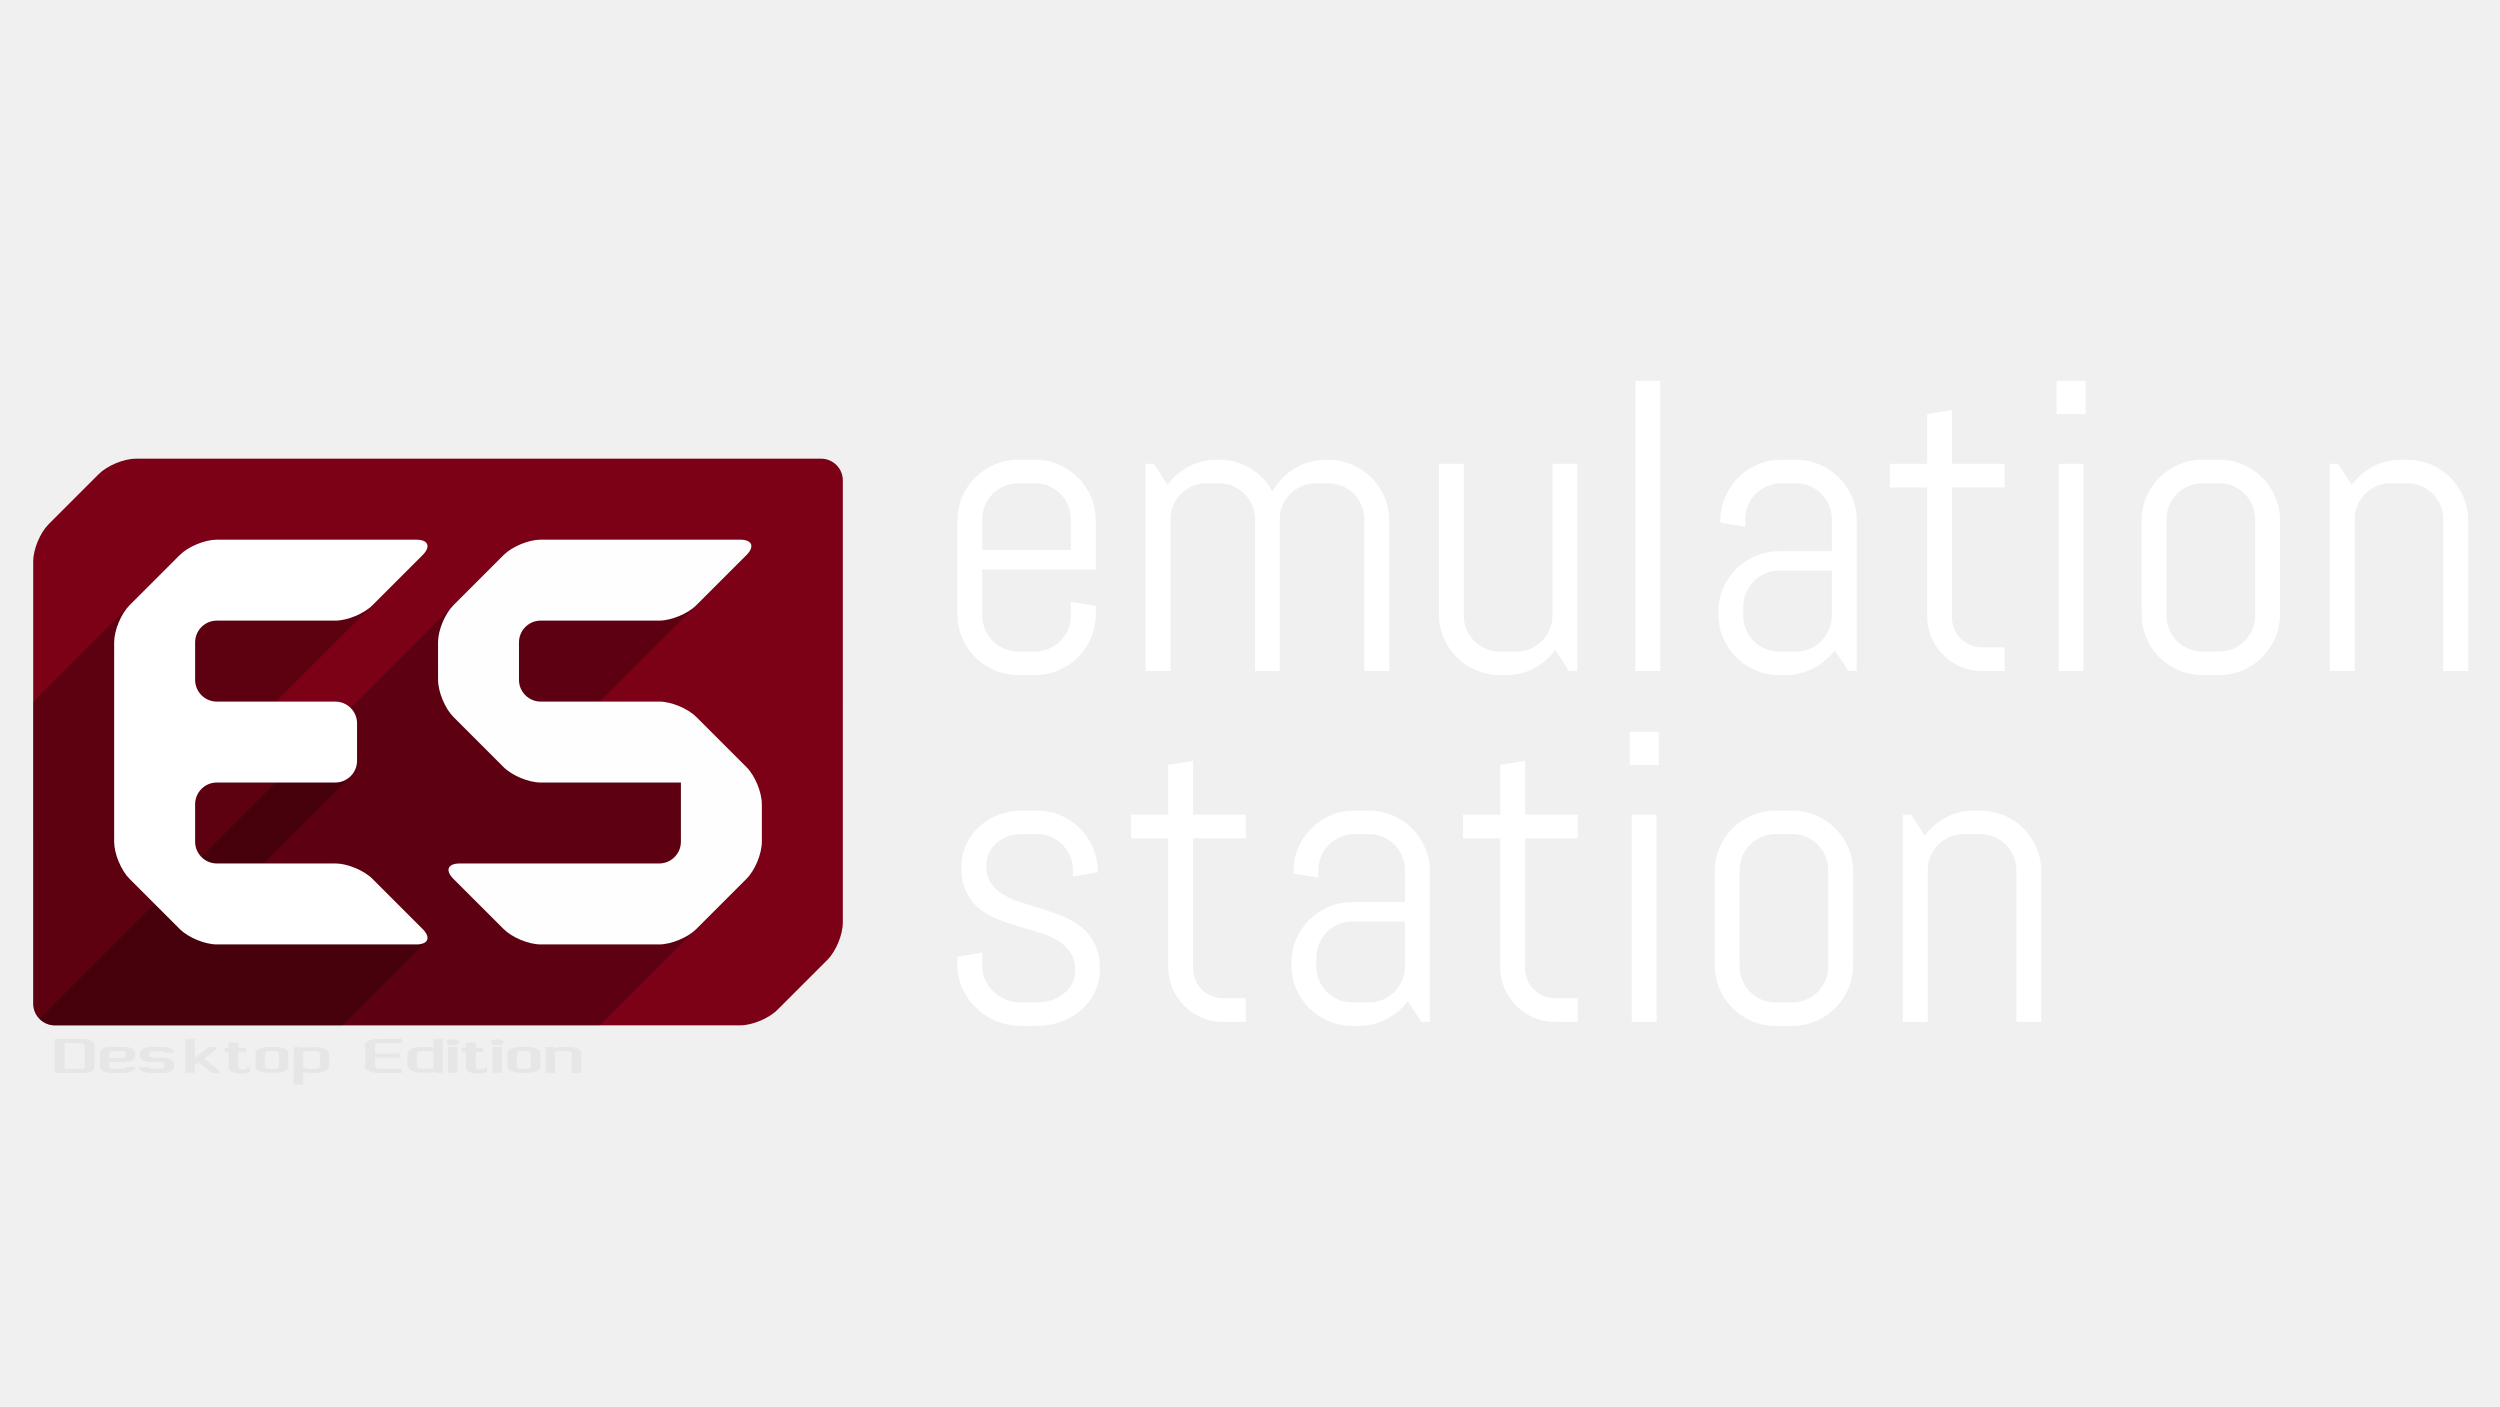
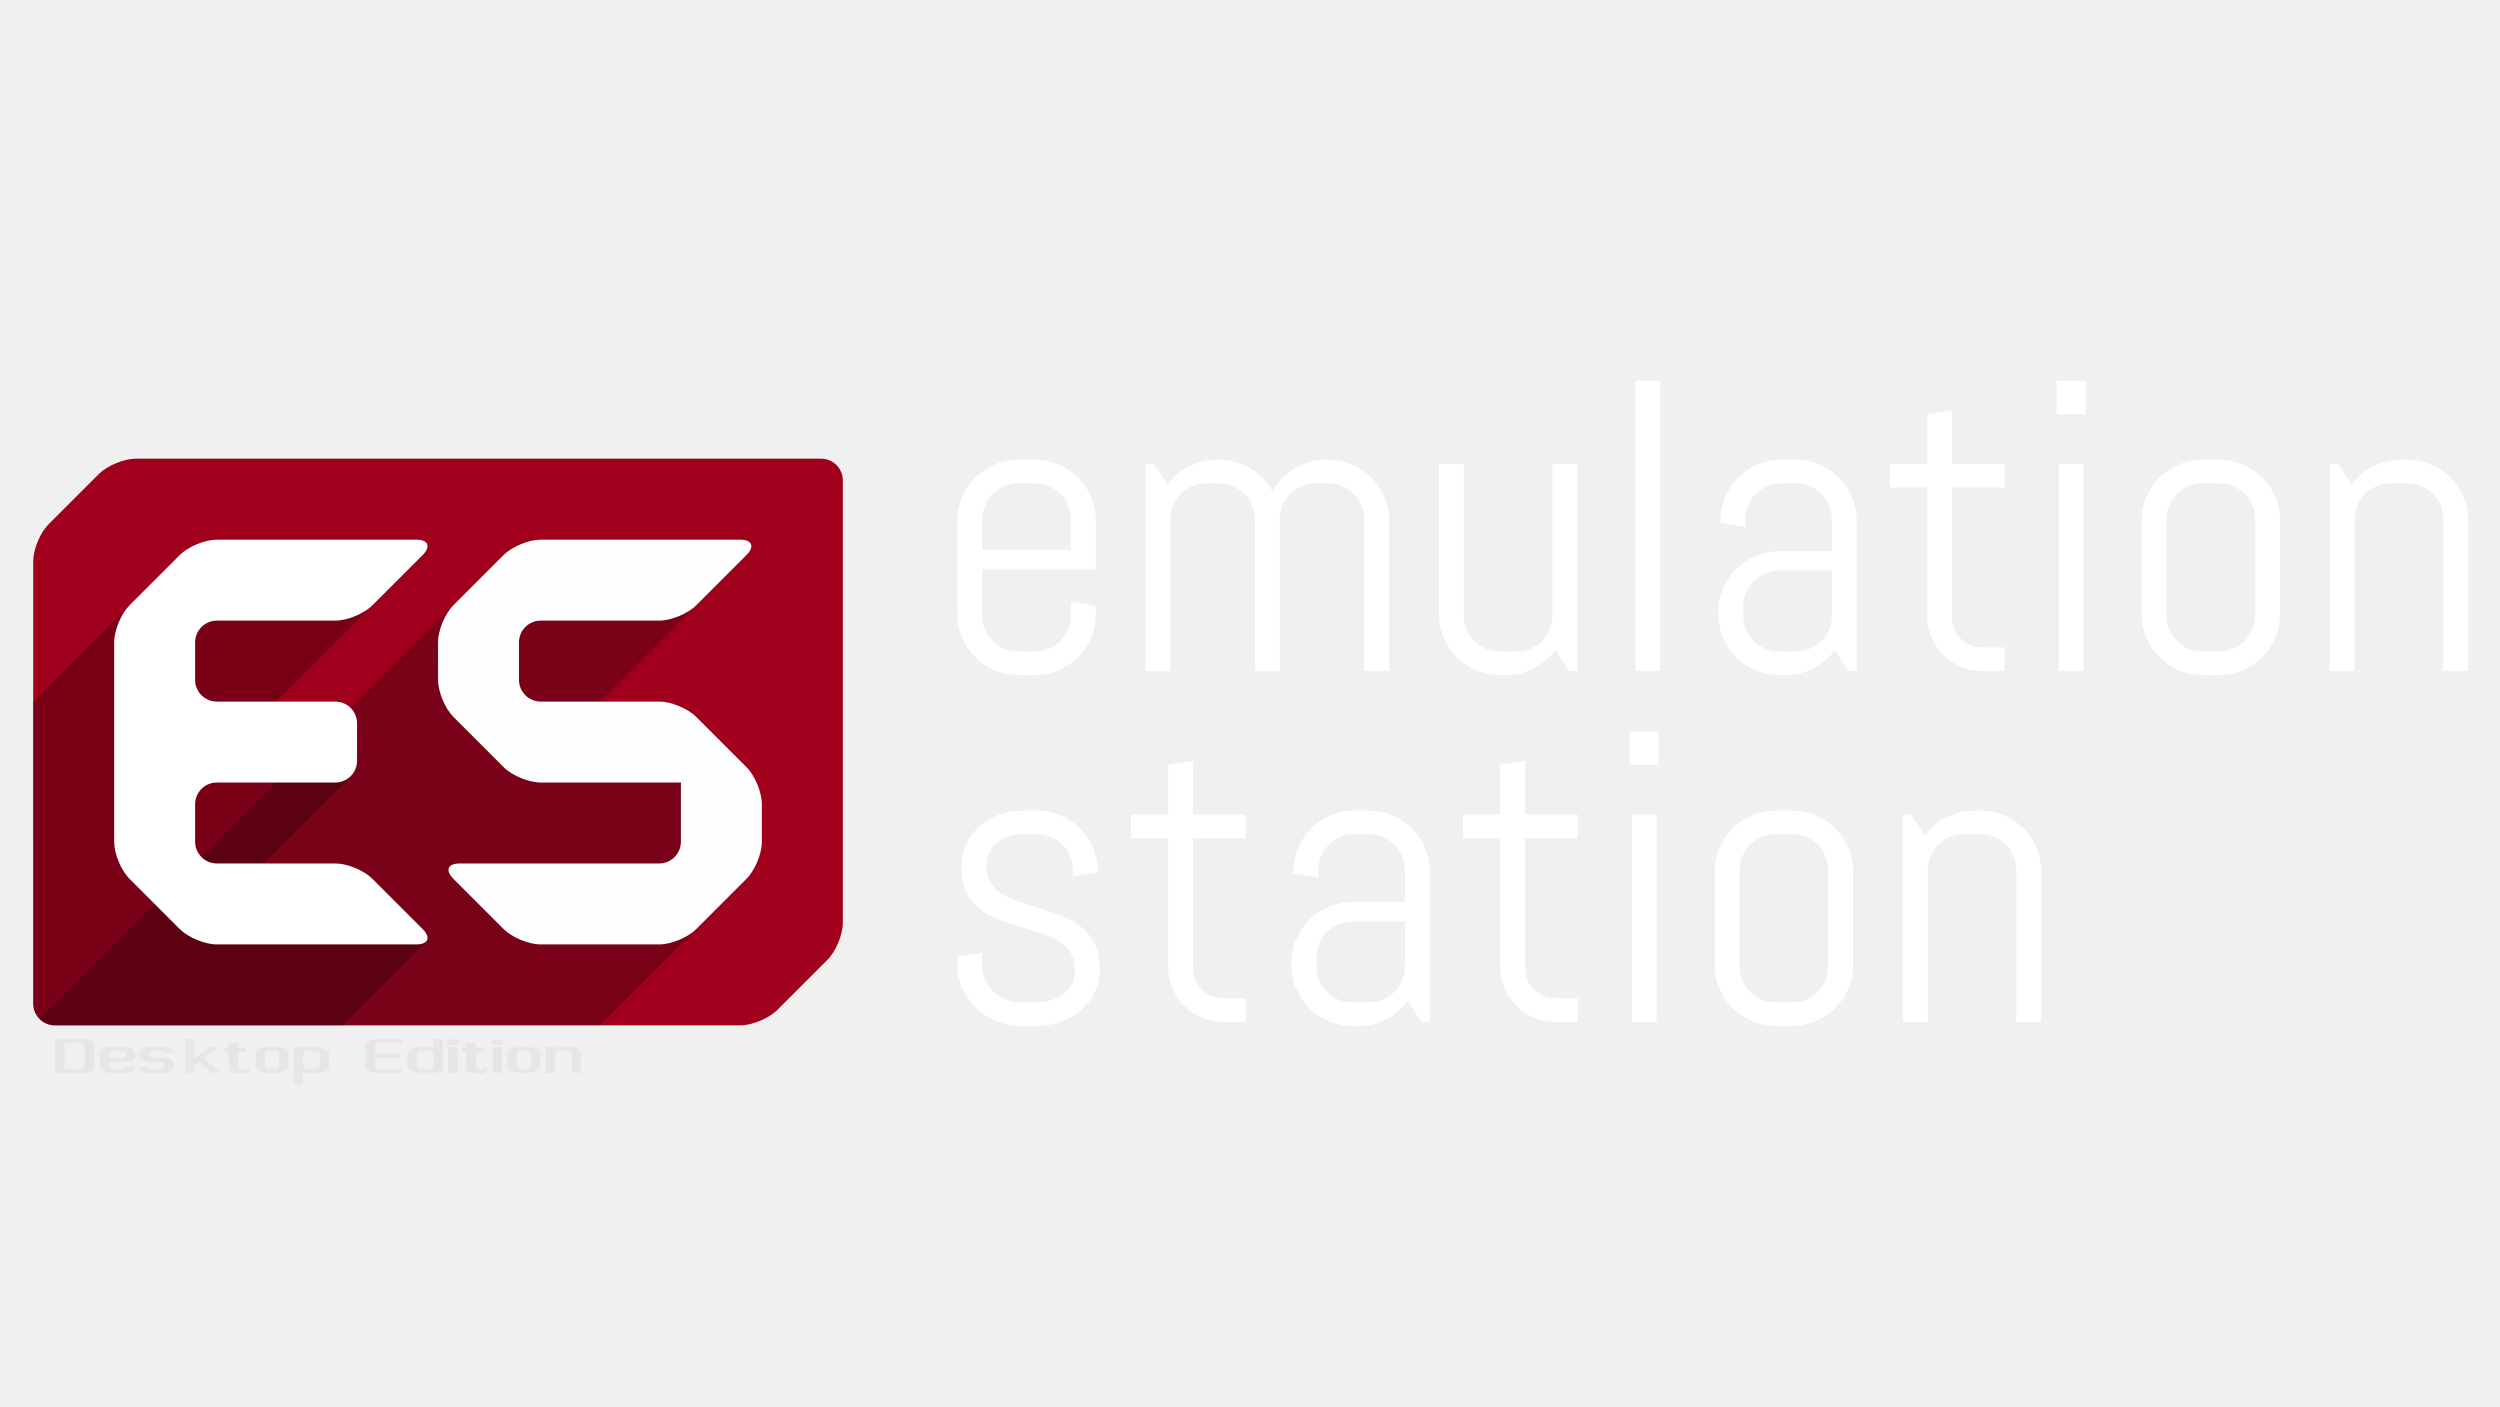
<svg xmlns="http://www.w3.org/2000/svg" xmlns:xlink="http://www.w3.org/1999/xlink" version="1.1" x="0px" y="0px" width="1280px" height="720px" viewBox="0 0 1280 720" enable-background="new 0 0 1280 720" xml:space="preserve" id="svg80">
  <defs id="defs84">
    <linearGradient y2="227.338" x2="323.802" y1="542.322" x1="118.312" gradientUnits="userSpaceOnUse" id="SVGID_1_">
      <stop id="stop17" style="stop-color:#004E73" offset="0" />
      <stop id="stop19" style="stop-color:#00A1B0" offset="1" />
    </linearGradient>
    <linearGradient y2="288.386" x2="399.8" y1="540.373" x1="144.813" gradientUnits="userSpaceOnUse" id="SVGID_2_">
      <stop id="stop26" style="stop-color:#D3D3D3" offset="0.308" />
      <stop id="stop28" style="stop-color:#FFFFFF" offset="0.675" />
    </linearGradient>
    <linearGradient y2="213.967" x2="326.257" y1="465.954" x1="71.27" gradientUnits="userSpaceOnUse" id="SVGID_3_" xlink:href="#SVGID_2_">
      <stop id="stop37" style="stop-color:#D3D3D3" offset="0.308" />
      <stop id="stop39" style="stop-color:#FFFFFF" offset="0.675" />
    </linearGradient>
  </defs>
  <g id="Layer_2">
</g>
  <g id="g76">
    <path style="fill:#ffffff" id="path44" d="m 558.605,326.562 c -1.623,3.8 -3.851,7.115 -6.683,9.943 -2.832,2.836 -6.146,5.06 -9.947,6.682 -3.796,1.623 -7.838,2.434 -12.116,2.434 h -8.496 c -4.283,0 -8.324,-0.812 -12.121,-2.434 -3.8,-1.623 -7.115,-3.846 -9.942,-6.682 -2.836,-2.828 -5.063,-6.143 -6.683,-9.943 -1.626,-3.796 -2.435,-7.838 -2.435,-12.121 v -47.858 c 0,-4.282 0.809,-8.324 2.435,-12.12 1.619,-3.801 3.847,-7.115 6.683,-9.947 2.827,-2.833 6.144,-5.056 9.942,-6.682 3.796,-1.619 7.838,-2.434 12.121,-2.434 h 8.496 c 4.278,0 8.319,0.815 12.116,2.434 3.8,1.626 7.115,3.85 9.947,6.682 2.832,2.832 5.06,6.146 6.683,9.947 1.623,3.796 2.434,7.838 2.434,12.12 v 24.964 h -58.114 v 23.618 c 0,2.556 0.481,4.956 1.45,7.202 0.965,2.243 2.277,4.195 3.936,5.852 1.66,1.657 3.608,2.97 5.854,3.938 2.243,0.964 4.643,1.447 7.199,1.447 h 8.495 c 2.554,0 4.953,-0.482 7.199,-1.447 2.243,-0.968 4.195,-2.281 5.853,-3.938 1.657,-1.657 2.971,-3.609 3.938,-5.852 0.964,-2.246 1.451,-4.646 1.451,-7.202 v -7.042 l 12.739,2.07 v 4.248 c -10e-4,4.283 -0.81,8.324 -2.434,12.121 z m -10.306,-60.707 c 0,-2.553 -0.486,-4.952 -1.451,-7.199 -0.968,-2.243 -2.28,-4.194 -3.938,-5.852 -1.656,-1.658 -3.608,-2.97 -5.852,-3.938 -2.248,-0.964 -4.646,-1.45 -7.199,-1.45 h -8.496 c -2.557,0 -4.956,0.486 -7.199,1.45 -2.246,0.969 -4.194,2.281 -5.855,3.938 -1.656,1.657 -2.97,3.609 -3.934,5.852 -0.969,2.247 -1.451,4.646 -1.451,7.199 V 281.6 h 45.375 z" />
    <path style="fill:#ffffff" id="path46" d="m 698.506,343.55 v -77.695 c 0,-2.553 -0.482,-4.952 -1.45,-7.199 -0.969,-2.243 -2.276,-4.194 -3.938,-5.853 -1.652,-1.657 -3.608,-2.97 -5.853,-3.938 -2.246,-0.964 -4.646,-1.45 -7.198,-1.45 h -6.317 c -2.558,0 -4.956,0.486 -7.202,1.45 -2.243,0.969 -4.21,2.281 -5.901,3.938 -1.695,1.657 -3.023,3.609 -3.991,5.853 -0.966,2.247 -1.445,4.646 -1.445,7.199 v 77.695 h -12.644 v -77.695 c 0,-2.553 -0.481,-4.952 -1.449,-7.199 -0.969,-2.243 -2.296,-4.194 -3.987,-5.853 -1.69,-1.657 -3.658,-2.97 -5.905,-3.938 -2.242,-0.964 -4.643,-1.45 -7.199,-1.45 h -6.317 c -2.558,0 -4.956,0.486 -7.198,1.45 -2.247,0.969 -4.195,2.281 -5.854,3.938 -1.657,1.657 -2.97,3.609 -3.936,5.853 -0.968,2.247 -1.45,4.646 -1.45,7.199 v 77.695 h -12.74 V 237.474 h 4.244 l 6.942,10.773 c 2.899,-3.938 6.54,-7.061 10.931,-9.376 4.382,-2.312 9.166,-3.471 14.344,-3.471 h 1.037 c 6.009,0 11.428,1.485 16.266,4.455 4.833,2.97 8.563,6.908 11.188,11.811 1.312,-2.419 2.936,-4.627 4.868,-6.629 1.934,-2.005 4.075,-3.712 6.423,-5.128 2.35,-1.416 4.905,-2.522 7.668,-3.318 2.761,-0.792 5.627,-1.19 8.597,-1.19 h 1.037 c 4.278,0 8.319,0.815 12.12,2.434 3.797,1.626 7.114,3.85 9.946,6.682 2.828,2.832 5.057,6.146 6.684,9.947 1.618,3.796 2.435,7.838 2.435,12.12 v 76.968 h -12.747 v -0.002 z" />
    <path style="fill:#ffffff" id="path48" d="m 803.343,343.55 -7.046,-10.773 c -2.9,3.938 -6.525,7.061 -10.878,9.376 -4.348,2.312 -9.115,3.467 -14.294,3.467 h -3.211 c -4.286,0 -8.323,-0.812 -12.12,-2.434 -3.801,-1.623 -7.114,-3.846 -9.946,-6.682 -2.832,-2.828 -5.061,-6.143 -6.684,-9.943 -1.622,-3.796 -2.434,-7.838 -2.434,-12.121 v -76.966 h 12.743 v 77.691 c 0,2.556 0.481,4.956 1.446,7.202 0.969,2.243 2.28,4.195 3.938,5.852 1.657,1.657 3.609,2.97 5.853,3.938 2.242,0.964 4.646,1.447 7.203,1.447 h 8.496 c 2.549,0 4.952,-0.482 7.193,-1.447 2.243,-0.968 4.198,-2.281 5.854,-3.938 1.657,-1.657 2.971,-3.609 3.936,-5.852 0.969,-2.246 1.454,-4.646 1.454,-7.202 v -77.691 h 12.736 V 343.55 Z" />
    <path style="fill:#ffffff" id="path50" d="M 837.319,343.55 V 195 h 12.739 v 148.55 z" />
    <path style="fill:#ffffff" id="path52" d="m 946.404,343.55 -7.047,-10.567 c -2.899,3.8 -6.524,6.854 -10.881,9.17 -4.348,2.312 -9.115,3.467 -14.289,3.467 h -3.216 c -4.282,0 -8.319,-0.812 -12.116,-2.434 -3.805,-1.623 -7.118,-3.846 -9.946,-6.682 -2.836,-2.828 -5.063,-6.143 -6.683,-9.943 -1.627,-3.796 -2.436,-7.838 -2.436,-12.121 v -1.037 c 0,-4.279 0.809,-8.32 2.436,-12.121 1.618,-3.796 3.847,-7.111 6.683,-9.943 2.828,-2.832 6.144,-5.06 9.946,-6.682 3.797,-1.623 7.834,-2.434 12.116,-2.434 h 26.937 v -16.368 c 0,-2.553 -0.481,-4.952 -1.45,-7.199 -0.969,-2.243 -2.276,-4.194 -3.938,-5.852 -1.652,-1.657 -3.608,-2.97 -5.853,-3.938 -2.246,-0.964 -4.646,-1.45 -7.198,-1.45 h -7.459 c -2.558,0 -4.956,0.486 -7.197,1.45 -2.248,0.969 -4.195,2.281 -5.856,3.938 -1.652,1.657 -2.97,3.609 -3.935,5.852 -0.969,2.247 -1.45,4.646 -1.45,7.199 v 3.835 l -12.74,-2.075 v -1.033 c 0,-4.282 0.812,-8.324 2.436,-12.12 1.622,-3.801 3.851,-7.115 6.683,-9.947 2.828,-2.833 6.146,-5.056 9.942,-6.682 3.796,-1.619 7.839,-2.434 12.12,-2.434 h 7.459 c 4.278,0 8.319,0.815 12.117,2.434 3.8,1.626 7.113,3.85 9.949,6.682 2.828,2.832 5.057,6.146 6.68,9.947 1.622,3.796 2.434,7.838 2.434,12.12 v 76.968 z m -8.497,-51.383 H 910.97 c -2.558,0 -4.956,0.486 -7.199,1.451 -2.245,0.968 -4.193,2.296 -5.852,3.988 -1.661,1.695 -2.971,3.663 -3.938,5.905 -0.97,2.247 -1.451,4.646 -1.451,7.203 v 4.451 c 0,2.556 0.481,4.956 1.451,7.202 0.968,2.243 2.275,4.195 3.938,5.852 1.656,1.657 3.604,2.97 5.852,3.938 2.243,0.964 4.644,1.447 7.199,1.447 h 8.496 c 2.553,0 4.952,-0.482 7.198,-1.447 2.242,-0.968 4.198,-2.281 5.853,-3.938 1.661,-1.657 2.971,-3.609 3.938,-5.852 0.969,-2.246 1.45,-4.646 1.45,-7.202 z" />
    <path style="fill:#ffffff" id="path54" d="m 1014.771,343.55 c -3.864,0 -7.509,-0.724 -10.931,-2.174 -3.418,-1.451 -6.389,-3.456 -8.909,-6.009 -2.52,-2.557 -4.523,-5.526 -6.009,-8.91 -1.485,-3.383 -2.225,-7.007 -2.225,-10.876 V 249.59 h -19.063 v -12.116 h 19.063 v -25.485 l 12.739,-2.07 v 27.555 h 26.937 v 12.116 h -26.937 v 66.611 c 0,2.143 0.398,4.129 1.194,5.955 0.788,1.833 1.879,3.437 3.261,4.818 1.383,1.381 3.004,2.472 4.868,3.264 1.866,0.792 3.864,1.189 6.009,1.189 h 11.604 v 12.121 z" />
    <path style="fill:#ffffff" id="path56" d="M 1052.996,211.989 V 195 h 14.814 v 16.989 z m 1.037,131.561 V 237.474 h 12.74 V 343.55 Z" />
    <path style="fill:#ffffff" id="path58" d="m 1164.93,326.562 c -1.623,3.8 -3.852,7.115 -6.679,9.943 -2.837,2.836 -6.149,5.06 -9.95,6.682 -3.797,1.623 -7.838,2.434 -12.116,2.434 h -8.496 c -4.282,0 -8.319,-0.812 -12.116,-2.434 -3.805,-1.623 -7.119,-3.846 -9.946,-6.682 -2.837,-2.828 -5.062,-6.143 -6.683,-9.943 -1.627,-3.796 -2.436,-7.838 -2.436,-12.121 v -47.858 c 0,-4.282 0.809,-8.324 2.436,-12.12 1.619,-3.801 3.846,-7.115 6.683,-9.947 2.827,-2.833 6.144,-5.056 9.946,-6.682 3.797,-1.619 7.834,-2.434 12.116,-2.434 h 8.496 c 4.278,0 8.319,0.815 12.116,2.434 3.801,1.626 7.114,3.85 9.95,6.682 2.827,2.832 5.056,6.146 6.679,9.947 1.622,3.796 2.435,7.838 2.435,12.12 v 47.858 c 0,4.283 -0.813,8.324 -2.435,12.121 z m -10.308,-60.707 c 0,-2.553 -0.481,-4.952 -1.449,-7.199 -0.97,-2.243 -2.276,-4.194 -3.938,-5.852 -1.653,-1.657 -3.608,-2.97 -5.853,-3.938 -2.246,-0.964 -4.646,-1.45 -7.199,-1.45 h -8.496 c -2.557,0 -4.955,0.486 -7.197,1.45 -2.247,0.969 -4.194,2.281 -5.853,3.938 -1.661,1.657 -2.971,3.609 -3.938,5.852 -0.97,2.247 -1.45,4.646 -1.45,7.199 v 49.309 c 0,2.556 0.48,4.956 1.45,7.202 0.968,2.243 2.276,4.195 3.938,5.852 1.656,1.657 3.604,2.97 5.853,3.938 2.242,0.964 4.643,1.447 7.197,1.447 h 8.496 c 2.554,0 4.953,-0.482 7.199,-1.447 2.243,-0.968 4.197,-2.281 5.853,-3.938 1.661,-1.657 2.97,-3.609 3.938,-5.852 0.968,-2.246 1.449,-4.646 1.449,-7.202 z" />
    <path style="fill:#ffffff" id="path60" d="m 1250.964,343.55 v -77.695 c 0,-2.553 -0.485,-4.952 -1.451,-7.199 -0.969,-2.243 -2.28,-4.194 -3.935,-5.853 -1.661,-1.657 -3.612,-2.97 -5.855,-3.938 -2.242,-0.964 -4.646,-1.45 -7.197,-1.45 h -8.492 c -2.558,0 -4.96,0.486 -7.203,1.45 -2.241,0.969 -4.193,2.281 -5.854,3.938 -1.652,1.657 -2.97,3.609 -3.935,5.853 -0.969,2.247 -1.45,4.646 -1.45,7.199 v 77.695 h -12.74 V 237.474 h 4.248 l 6.938,10.773 c 2.9,-3.938 6.541,-7.061 10.931,-9.376 4.382,-2.312 9.166,-3.471 14.349,-3.471 h 3.211 c 4.281,0 8.319,0.815 12.12,2.434 3.797,1.626 7.11,3.85 9.942,6.682 2.832,2.832 5.061,6.146 6.683,9.947 1.623,3.796 2.436,7.838 2.436,12.12 v 76.968 z" />
    <path style="fill:#ffffff" id="path62" d="m 563.109,496.258 c 0,4.278 -0.865,8.198 -2.588,11.757 -1.729,3.562 -4.075,6.613 -7.045,9.17 -2.971,2.559 -6.406,4.539 -10.308,5.955 -3.903,1.416 -7.995,2.12 -12.276,2.12 H 522.4 c -4.283,0 -8.377,-0.812 -12.277,-2.434 -3.903,-1.623 -7.32,-3.843 -10.257,-6.684 -2.937,-2.823 -5.28,-6.14 -7.042,-9.942 -1.76,-3.797 -2.641,-7.838 -2.641,-12.116 v -4.248 l 12.739,-2.074 v 7.042 c 0,2.558 0.531,4.961 1.604,7.202 1.07,2.243 2.503,4.194 4.301,5.854 1.795,1.653 3.866,2.971 6.217,3.936 2.346,0.965 4.799,1.447 7.354,1.447 h 8.491 c 2.558,0 5.006,-0.376 7.355,-1.135 2.347,-0.766 4.438,-1.853 6.27,-3.269 1.829,-1.416 3.28,-3.123 4.352,-5.129 1.068,-1.997 1.604,-4.277 1.604,-6.835 0,-3.797 -0.826,-6.903 -2.487,-9.323 -1.657,-2.419 -3.851,-4.438 -6.575,-6.062 -2.729,-1.623 -5.836,-2.964 -9.322,-4.034 -3.49,-1.071 -7.064,-2.145 -10.725,-3.215 -3.663,-1.071 -7.236,-2.296 -10.725,-3.674 -3.485,-1.388 -6.594,-3.2 -9.322,-5.442 -2.729,-2.242 -4.918,-5.06 -6.575,-8.442 -1.661,-3.384 -2.487,-7.593 -2.487,-12.638 0,-4.278 0.826,-8.196 2.487,-11.757 1.657,-3.561 3.899,-6.613 6.731,-9.17 2.832,-2.557 6.127,-4.539 9.894,-5.955 3.763,-1.416 7.785,-2.128 12.067,-2.128 h 7.459 c 4.282,0 8.323,0.819 12.12,2.435 3.796,1.631 7.115,3.852 9.947,6.683 2.827,2.834 5.056,6.146 6.683,9.951 1.618,3.797 2.434,7.838 2.434,12.116 v 0.413 l -12.744,2.074 v -3.215 c 0,-2.55 -0.48,-4.953 -1.45,-7.195 -0.97,-2.241 -2.276,-4.193 -3.935,-5.854 -1.657,-1.653 -3.608,-2.972 -5.854,-3.937 -2.243,-0.964 -4.644,-1.453 -7.198,-1.453 h -7.459 c -2.554,0 -4.957,0.384 -7.199,1.142 -2.243,0.766 -4.195,1.853 -5.853,3.261 -1.657,1.424 -2.971,3.13 -3.938,5.128 -0.97,2.006 -1.451,4.287 -1.451,6.844 0,3.658 0.831,6.646 2.488,8.955 1.657,2.319 3.85,4.271 6.579,5.855 2.725,1.592 5.833,2.916 9.322,3.985 3.486,1.072 7.042,2.175 10.67,3.314 3.625,1.141 7.181,2.436 10.67,3.889 3.486,1.446 6.595,3.314 9.323,5.588 2.729,2.28 4.922,5.129 6.579,8.552 1.658,3.423 2.485,7.648 2.485,12.692 z" />
    <path style="fill:#ffffff" id="path64" d="m 626.196,523.194 c -3.865,0 -7.509,-0.729 -10.927,-2.175 -3.421,-1.455 -6.392,-3.461 -8.909,-6.01 -2.521,-2.557 -4.522,-5.524 -6.009,-8.908 -1.484,-3.385 -2.229,-7.013 -2.229,-10.877 v -65.996 h -19.059 v -12.116 h 19.059 v -25.479 l 12.74,-2.072 v 27.555 H 637.8 v 12.117 h -26.937 v 66.613 c 0,2.145 0.397,4.126 1.193,5.955 0.792,1.829 1.879,3.438 3.262,4.813 1.381,1.386 3.004,2.473 4.867,3.27 1.868,0.788 3.869,1.188 6.008,1.188 h 11.604 v 12.123 z" />
    <path style="fill:#ffffff" id="path66" d="m 727.821,523.194 -7.042,-10.57 c -2.899,3.804 -6.527,6.856 -10.876,9.169 -4.353,2.313 -9.116,3.468 -14.3,3.468 h -3.207 c -4.285,0 -8.327,-0.812 -12.123,-2.434 -3.802,-1.623 -7.114,-3.844 -9.943,-6.685 -2.836,-2.823 -5.063,-6.139 -6.682,-9.941 -1.627,-3.796 -2.436,-7.839 -2.436,-12.116 v -1.041 c 0,-4.277 0.809,-8.32 2.436,-12.116 1.617,-3.797 3.846,-7.109 6.682,-9.941 2.829,-2.832 6.144,-5.062 9.943,-6.684 3.796,-1.622 7.838,-2.435 12.123,-2.435 h 26.933 v -16.372 c 0,-2.549 -0.485,-4.953 -1.449,-7.195 -0.97,-2.241 -2.28,-4.193 -3.936,-5.854 -1.661,-1.653 -3.612,-2.972 -5.854,-3.937 -2.242,-0.964 -4.646,-1.453 -7.199,-1.453 h -7.459 c -2.557,0 -4.955,0.489 -7.201,1.453 -2.243,0.965 -4.194,2.281 -5.853,3.937 -1.657,1.66 -2.971,3.612 -3.936,5.854 -0.97,2.242 -1.45,4.646 -1.45,7.195 v 3.834 l -12.744,-2.074 v -1.032 c 0,-4.278 0.813,-8.319 2.436,-12.116 1.623,-3.806 3.85,-7.117 6.683,-9.95 2.832,-2.832 6.146,-5.052 9.946,-6.684 3.796,-1.614 7.838,-2.435 12.119,-2.435 h 7.459 c 4.283,0 8.32,0.818 12.121,2.435 3.797,1.632 7.109,3.852 9.941,6.684 2.832,2.833 5.061,6.146 6.684,9.95 1.623,3.797 2.435,7.838 2.435,12.116 v 76.972 z m -8.493,-51.384 h -26.932 c -2.562,0 -4.961,0.482 -7.202,1.447 -2.247,0.974 -4.193,2.296 -5.854,3.988 -1.657,1.699 -2.971,3.666 -3.936,5.908 -0.969,2.241 -1.45,4.646 -1.45,7.202 v 4.446 c 0,2.559 0.481,4.96 1.45,7.202 0.965,2.243 2.276,4.194 3.936,5.855 1.661,1.651 3.607,2.97 5.854,3.935 2.241,0.965 4.643,1.447 7.202,1.447 h 8.491 c 2.554,0 4.957,-0.482 7.199,-1.447 2.241,-0.965 4.193,-2.28 5.854,-3.935 1.652,-1.661 2.966,-3.612 3.936,-5.855 0.964,-2.242 1.449,-4.646 1.449,-7.202 z" />
    <path style="fill:#ffffff" id="path68" d="m 796.193,523.194 c -3.869,0 -7.514,-0.729 -10.928,-2.175 -3.421,-1.455 -6.392,-3.461 -8.908,-6.01 -2.526,-2.557 -4.523,-5.524 -6.01,-8.908 -1.484,-3.385 -2.229,-7.013 -2.229,-10.877 v -65.996 h -19.059 v -12.116 h 19.059 v -25.479 l 12.741,-2.072 v 27.555 h 26.932 v 12.117 H 780.86 v 66.613 c 0,2.145 0.395,4.126 1.188,5.955 0.796,1.829 1.883,3.438 3.266,4.813 1.382,1.386 3.005,2.473 4.867,3.27 1.864,0.788 3.869,1.188 6.01,1.188 h 11.6 v 12.123 z" />
    <path style="fill:#ffffff" id="path70" d="m 834.419,391.632 v -16.987 h 14.813 v 16.987 z m 1.036,131.562 V 417.113 h 12.74 v 106.081 z" />
    <path style="fill:#ffffff" id="path72" d="m 946.352,506.201 c -1.623,3.805 -3.851,7.118 -6.683,9.941 -2.832,2.841 -6.146,5.062 -9.942,6.685 -3.802,1.622 -7.839,2.434 -12.121,2.434 h -8.492 c -4.286,0 -8.327,-0.812 -12.124,-2.434 -3.796,-1.623 -7.109,-3.844 -9.941,-6.685 -2.832,-2.823 -5.061,-6.139 -6.684,-9.941 -1.623,-3.796 -2.436,-7.839 -2.436,-12.116 v -47.861 c 0,-4.278 0.813,-8.319 2.436,-12.116 1.623,-3.806 3.852,-7.117 6.684,-9.95 2.831,-2.832 6.146,-5.052 9.941,-6.684 3.797,-1.614 7.838,-2.435 12.124,-2.435 h 8.492 c 4.282,0 8.319,0.819 12.121,2.435 3.797,1.632 7.11,3.852 9.942,6.684 2.831,2.833 5.06,6.146 6.683,9.95 1.622,3.797 2.434,7.838 2.434,12.116 v 47.861 c -0.003,4.278 -0.812,8.32 -2.434,12.116 z m -10.308,-60.705 c 0,-2.549 -0.485,-4.953 -1.45,-7.195 -0.968,-2.241 -2.281,-4.193 -3.936,-5.854 -1.661,-1.653 -3.611,-2.972 -5.854,-3.937 -2.241,-0.964 -4.646,-1.453 -7.198,-1.453 h -8.492 c -2.558,0 -4.96,0.489 -7.202,1.453 -2.242,0.965 -4.193,2.281 -5.854,3.937 -1.652,1.66 -2.97,3.612 -3.936,5.854 -0.968,2.242 -1.449,4.646 -1.449,7.195 v 49.31 c 0,2.558 0.481,4.959 1.449,7.201 0.966,2.243 2.281,4.194 3.936,5.855 1.661,1.651 3.612,2.97 5.854,3.935 2.242,0.966 4.646,1.447 7.202,1.447 h 8.492 c 2.554,0 4.957,-0.481 7.198,-1.447 2.243,-0.965 4.193,-2.28 5.854,-3.935 1.652,-1.661 2.968,-3.612 3.936,-5.855 0.965,-2.242 1.45,-4.646 1.45,-7.201 z" />
    <path style="fill:#ffffff" id="path74" d="m 1032.385,523.194 v -77.698 c 0,-2.549 -0.481,-4.953 -1.449,-7.195 -0.97,-2.241 -2.277,-4.193 -3.938,-5.854 -1.652,-1.653 -3.608,-2.972 -5.853,-3.937 -2.246,-0.964 -4.646,-1.453 -7.198,-1.453 h -8.496 c -2.558,0 -4.956,0.489 -7.198,1.453 -2.246,0.965 -4.193,2.281 -5.853,3.937 -1.661,1.66 -2.97,3.612 -3.938,5.854 -0.97,2.242 -1.451,4.646 -1.451,7.195 v 77.698 H 974.272 V 417.113 h 4.243 l 6.942,10.775 c 2.9,-3.939 6.545,-7.063 10.931,-9.375 4.387,-2.312 9.17,-3.477 14.345,-3.477 h 3.215 c 4.278,0 8.32,0.818 12.117,2.436 3.8,1.629 7.114,3.851 9.95,6.683 2.827,2.833 5.056,6.146 6.679,9.951 1.622,3.795 2.435,7.838 2.435,12.114 v 76.974 z" />
  </g>
  <g id="Layer_3">
</g>
  <g aria-label="Desktop Edition" transform="matrix(1.430692,0,0,0.6989623,5.283855,2.24451)" style="font-style:normal;font-variant:normal;font-weight:normal;font-stretch:normal;font-size:39.89px;line-height:1.25;font-family:Uroob;-inkscape-font-specification:Uroob;letter-spacing:0px;word-spacing:0px;fill:#e6e6e6;fill-opacity:1;stroke:none;stroke-width:0.997" id="text1825-9">
    <path d="m 30.123,778.841 q 0,1.734 -1.052,2.824 -1.052,1.071 -2.805,1.071 h -10.401 v -24.892 h 9.622 q 1.909,0 3.272,1.266 1.363,1.266 1.363,3.175 z m -3.525,-0.838 v -15.076 q 0,-1.305 -1.013,-1.889 -0.312,-0.195 -0.721,-0.175 H 19.41 v 18.815 h 6.038 q 0.993,-0.019 1.11,-1.071 0.039,-0.312 0.039,-0.604 z" style="font-style:normal;font-variant:normal;font-weight:normal;font-stretch:normal;font-family:Uroob;-inkscape-font-specification:Uroob;fill:#e6e6e6;fill-opacity:1;stroke-width:0.997" id="path2063" />
    <path d="m 44.673,778.373 q -0.058,2.941 -2.279,4.012 -0.74,0.351 -1.695,0.351 h -4.616 q -1.734,0 -2.863,-1.247 -1.149,-1.247 -1.149,-3 v -10.635 q 0,-1.734 1.052,-2.98 1.052,-1.247 2.766,-1.247 h 4.947 q 1.734,0 2.766,1.324 1.032,1.324 1.032,3.097 v 2.532 q 0,1.714 -0.954,2.941 -0.954,1.208 -2.649,1.208 h -5.687 v 3.525 q 0,1.558 1.578,1.558 h 2.961 q 0.662,0 1.052,-0.37 0.409,-0.39 0.39,-1.071 z m -7.752,-11.726 q -1.578,0 -1.578,1.636 v 3.564 h 4.266 q 0.74,0 1.247,-0.409 0.526,-0.429 0.526,-1.227 v -2.006 q 0,-0.818 -0.526,-1.188 -0.506,-0.37 -1.247,-0.37 z" style="font-style:normal;font-variant:normal;font-weight:normal;font-stretch:normal;font-family:Uroob;-inkscape-font-specification:Uroob;fill:#e6e6e6;fill-opacity:1;stroke-width:0.997" id="path2065" />
    <path d="m 55.074,767.875 q 0.039,-1.091 -1.344,-1.091 h -2.435 q -1.675,0.019 -1.519,2.279 0.039,0.584 0.039,1.052 0,1.461 1.48,1.461 h 3.409 q 1.753,0 2.824,1.247 1.091,1.247 1.091,2.98 v 2.61 q 0,1.792 -1.169,3.077 -1.169,1.266 -2.941,1.266 h -4.285 q -1.909,0 -2.98,-1.227 -1.091,-1.227 -1.091,-3.136 h 3.35 q -0.039,0.682 0.331,0.974 0.39,0.273 1.013,0.273 h 2.824 q 1.48,0 1.48,-1.461 v -1.948 q 0,-1.519 -1.48,-1.519 h -3.214 q -1.772,0 -2.941,-1.11 -1.169,-1.11 -1.169,-2.863 v -2.844 q 0,-1.753 1.091,-3 1.091,-1.247 2.824,-1.247 h 4.188 q 1.792,0 2.883,1.188 1.091,1.188 1.091,3.038 z" style="font-style:normal;font-variant:normal;font-weight:normal;font-stretch:normal;font-family:Uroob;-inkscape-font-specification:Uroob;fill:#e6e6e6;fill-opacity:1;stroke-width:0.997" id="path2067" />
    <path d="m 74.941,781.412 q 0.175,0.312 0.175,0.623 0,0.292 -0.234,0.487 -0.214,0.195 -0.545,0.195 h -2.123 l -0.993,-1.422 -3.857,-6.389 -1.363,2.24 v 5.493 h -3.35 v -24.698 h 3.35 v 14.024 l 3.857,-6.369 1.383,-1.811 h 1.734 q 0.351,0 0.643,0.234 0.292,0.214 0.292,0.506 0,0.273 -0.292,0.838 -0.292,0.565 -0.76,1.344 -0.448,0.779 -0.993,1.675 -0.545,0.876 -1.052,1.695 -0.506,0.799 -0.896,1.422 -0.39,0.623 -0.545,0.857 z" style="font-style:normal;font-variant:normal;font-weight:normal;font-stretch:normal;font-family:Uroob;-inkscape-font-specification:Uroob;fill:#e6e6e6;fill-opacity:1;stroke-width:0.997" id="path2069" />
    <path d="m 81.641,778.704 q 0,1.441 1.558,1.441 1.578,0 1.753,-1.636 h 0.721 v 3.525 q -1.286,1.169 -3,1.169 -3.214,0 -4.227,-2.415 -0.331,-0.779 -0.331,-1.85 v -11.667 h -1.422 v -2.941 h 1.422 v -3.72 h 3.525 v 3.72 h 2.688 v 2.941 h -2.688 z" style="font-style:normal;font-variant:normal;font-weight:normal;font-stretch:normal;font-family:Uroob;-inkscape-font-specification:Uroob;fill:#e6e6e6;fill-opacity:1;stroke-width:0.997" id="path2071" />
    <path d="m 99.463,778.646 q 0.019,1.675 -1.383,2.824 -1.402,1.169 -3.155,1.169 h -2.513 q -1.772,0 -3.214,-1.149 -1.441,-1.149 -1.441,-2.844 v -10.946 q 0,-1.714 1.441,-2.863 1.441,-1.149 3.214,-1.149 h 2.513 q 1.714,0 3.136,1.149 1.402,1.149 1.402,2.863 z m -3.331,-0.643 v -9.661 q 0,-0.74 -0.429,-1.247 -0.409,-0.526 -1.208,-0.526 h -1.85 q -0.818,0 -1.188,0.526 -0.37,0.506 -0.37,1.247 v 9.661 q 0,0.74 0.37,1.266 0.37,0.506 1.188,0.506 h 1.85 q 0.799,0 1.208,-0.506 0.429,-0.526 0.429,-1.266 z" style="font-style:normal;font-variant:normal;font-weight:normal;font-stretch:normal;font-family:Uroob;-inkscape-font-specification:Uroob;fill:#e6e6e6;fill-opacity:1;stroke-width:0.997" id="path2073" />
    <path d="m 104.489,764.7 q 1.266,-0.915 2.824,-0.915 h 1.363 q 2.474,0 3.954,1.422 1.48,1.422 1.48,3.934 v 7.791 q 0,4.09 -2.746,5.337 -0.954,0.429 -2.298,0.429 h -2.143 q -1.266,0 -2.143,-0.954 v 9.525 h -3.37 l 0.019,-27.483 h 3.058 z m 6.291,11.979 v -7.07 q 0,-1.519 -0.331,-2.026 -0.604,-0.935 -2.006,-0.935 h -1.675 q -0.604,0 -1.305,0.428 -0.682,0.429 -0.682,1.013 v 9.797 q 0,0.584 0.721,1.266 0.721,0.662 1.266,0.662 h 1.675 q 1.928,0 2.24,-1.928 0.078,-0.565 0.097,-1.208 z" style="font-style:normal;font-variant:normal;font-weight:normal;font-stretch:normal;font-family:Uroob;-inkscape-font-specification:Uroob;fill:#e6e6e6;fill-opacity:1;stroke-width:0.997" id="path2075" />
    <path d="m 140.172,782.736 h -8.414 q -1.811,0 -3.272,-1.149 -1.48,-1.149 -1.48,-2.922 v -16.77 q 0,-1.772 1.48,-2.941 1.48,-1.169 3.272,-1.169 h 8.414 v 3.077 h -8.181 q -0.76,0 -1.11,0.487 -0.351,0.487 -0.351,1.188 v 6.019 h 8.843 v 3 h -8.843 v 6.467 q 0,0.701 0.351,1.188 0.351,0.487 1.11,0.487 h 8.181 z" style="font-style:normal;font-variant:normal;font-weight:normal;font-stretch:normal;font-family:Uroob;-inkscape-font-specification:Uroob;fill:#e6e6e6;fill-opacity:1;stroke-width:0.997" id="path2077" />
    <path d="m 149.287,763.726 q 1.169,0 2.143,0.584 v -6.369 h 3.35 v 24.698 h -3.058 v -0.915 q -1.266,0.915 -2.824,0.915 h -1.363 q -2.493,0 -3.954,-1.617 -1.48,-1.617 -1.48,-4.129 v -7.401 q 0,-4.09 2.746,-5.337 0.954,-0.428 2.298,-0.428 z m 2.143,14.608 v -10.382 q 0,-0.565 -0.526,-0.954 -0.526,-0.39 -1.071,-0.39 h -2.065 q -2.006,0 -2.259,1.909 -0.078,0.584 -0.078,1.227 v 7.09 q 0.019,1.519 0.331,2.006 0.604,0.935 2.006,0.935 h 1.675 q 1.071,0 1.772,-0.857 0.214,-0.273 0.214,-0.584 z" style="font-style:normal;font-variant:normal;font-weight:normal;font-stretch:normal;font-family:Uroob;-inkscape-font-specification:Uroob;fill:#e6e6e6;fill-opacity:1;stroke-width:0.997" id="path2079" />
    <path d="m 158.383,758.058 q 2.143,0 2.143,2.181 0,2.201 -2.143,2.201 -1.052,0 -1.617,-0.565 -0.565,-0.584 -0.565,-1.636 0,-1.052 0.565,-1.617 0.565,-0.565 1.617,-0.565 z m 1.636,24.581 h -3.35 v -18.932 h 3.35 z" style="font-style:normal;font-variant:normal;font-weight:normal;font-stretch:normal;font-family:Uroob;-inkscape-font-specification:Uroob;fill:#e6e6e6;fill-opacity:1;stroke-width:0.997" id="path2081" />
    <path d="m 166.564,778.704 q 0,1.441 1.558,1.441 1.578,0 1.753,-1.636 h 0.721 v 3.525 q -1.286,1.169 -3,1.169 -3.214,0 -4.227,-2.415 -0.331,-0.779 -0.331,-1.85 v -11.667 h -1.422 v -2.941 h 1.422 v -3.72 h 3.525 v 3.72 h 2.688 v 2.941 h -2.688 z" style="font-style:normal;font-variant:normal;font-weight:normal;font-stretch:normal;font-family:Uroob;-inkscape-font-specification:Uroob;fill:#e6e6e6;fill-opacity:1;stroke-width:0.997" id="path2083" />
    <path d="m 174.296,758.058 q 2.143,0 2.143,2.181 0,2.201 -2.143,2.201 -1.052,0 -1.617,-0.565 -0.565,-0.584 -0.565,-1.636 0,-1.052 0.565,-1.617 0.565,-0.565 1.617,-0.565 z m 1.636,24.581 h -3.35 v -18.932 h 3.35 z" style="font-style:normal;font-variant:normal;font-weight:normal;font-stretch:normal;font-family:Uroob;-inkscape-font-specification:Uroob;fill:#e6e6e6;fill-opacity:1;stroke-width:0.997" id="path2085" />
    <path d="m 189.625,778.646 q 0.019,1.675 -1.383,2.824 -1.402,1.169 -3.155,1.169 h -2.513 q -1.772,0 -3.214,-1.149 -1.441,-1.149 -1.441,-2.844 v -10.946 q 0,-1.714 1.441,-2.863 1.441,-1.149 3.214,-1.149 h 2.513 q 1.714,0 3.136,1.149 1.402,1.149 1.402,2.863 z m -3.331,-0.643 v -9.661 q 0,-0.74 -0.429,-1.247 -0.409,-0.526 -1.208,-0.526 h -1.85 q -0.818,0 -1.188,0.526 -0.37,0.506 -0.37,1.247 v 9.661 q 0,0.74 0.37,1.266 0.37,0.506 1.188,0.506 h 1.85 q 0.799,0 1.208,-0.506 0.429,-0.526 0.429,-1.266 z" style="font-style:normal;font-variant:normal;font-weight:normal;font-stretch:normal;font-family:Uroob;-inkscape-font-specification:Uroob;fill:#e6e6e6;fill-opacity:1;stroke-width:0.997" id="path2087" />
    <path d="m 194.534,764.875 q 1.13,-1.13 2.279,-1.13 h 3.311 q 1.695,0 2.922,1.149 1.227,1.149 1.227,2.863 v 14.959 h -3.331 v -14.316 q 0,-0.74 -0.428,-1.247 -0.409,-0.526 -1.208,-0.526 h -2.844 q -1.149,-0.019 -1.461,1.422 -0.078,0.39 -0.097,0.74 v 13.926 h -3.331 l -0.019,-18.971 h 2.98 z" style="font-style:normal;font-variant:normal;font-weight:normal;font-stretch:normal;font-family:Uroob;-inkscape-font-specification:Uroob;fill:#e6e6e6;fill-opacity:1;stroke-width:0.997" id="path2089" />
  </g>
-   <g id="g1131">
+   <g id="g897">
    <path d="M 431.529,442.097 Z" id="path3" style="fill:#c90012" />
    <path d="M 431.529,359.216 Z" id="path5" style="fill:#c90012" />
    <path d="M 431.529,276.306 Z" id="path7" style="fill:#c90012" />
    <path d="M 431.529,317.753 Z" id="path9" style="fill:#c90012" />
    <path d="M 431.529,483.544 Z" id="path11" style="fill:#c90012" />
    <path d="M 431.529,400.642 Z" id="path13" style="fill:#c90012" />
    <path d="M 431.529,234.842 Z" id="path15" style="fill:#c90012" />
-     <path d="m 431.529,245.951 c 0,-6.11 -4.999,-11.108 -11.105,-11.108 H 69.563 c -6.112,0 -14.644,3.534 -18.963,7.855 L 24.855,268.443 C 20.533,272.764 17,281.296 17,287.406 v 226.468 c 0,6.111 4.999,11.109 11.106,11.109 h 350.86 c 6.107,0 14.644,-3.535 18.963,-7.854 l 25.741,-25.736 c 4.32,-4.316 7.854,-12.853 7.854,-18.965 z" id="path22" style="fill:#7c0016;fill-opacity:1" />
+     <path d="m 431.529,245.951 c 0,-6.11 -4.999,-11.108 -11.105,-11.108 H 69.563 c -6.112,0 -14.644,3.534 -18.963,7.855 L 24.855,268.443 C 20.533,272.764 17,281.296 17,287.406 v 226.468 c 0,6.111 4.999,11.109 11.106,11.109 h 350.86 c 6.107,0 14.644,-3.535 18.963,-7.854 l 25.741,-25.736 c 4.32,-4.316 7.854,-12.853 7.854,-18.965 z" id="path22" style="fill:#a1001d;fill-opacity:1" />
    <path enable-background="new    " d="M 382.22,392.789 356.491,367.06 c -4.319,-4.318 -12.854,-7.854 -18.963,-7.853 H 318.28 c -6.112,0.001 -11.11,0.001 -11.11,0.001 0,0 3.532,-3.534 7.854,-7.855 L 382.22,284.16 c 4.32,-4.321 2.854,-7.855 -3.253,-7.855 H 276.832 c -6.111,0 -14.643,3.534 -18.963,7.855 L 25.142,516.86 c -1.825,1.821 -3.517,3.514 -4.871,4.866 2.012,2.011 4.786,3.259 7.836,3.259 0.005,0 0.01,0 0.016,0 h 99.953 167.988 c 6.111,0 11.122,-0.013 11.133,-0.023 0.015,-0.016 3.559,-3.562 7.88,-7.88 l 67.144,-67.132 c 4.32,-4.316 7.854,-12.853 7.854,-18.963 v -19.235 c -0.002,-6.112 -3.535,-14.648 -7.855,-18.963 z" id="path24" style="opacity:0.25;fill:#000406;fill-opacity:1" />
    <path d="m 276.824,400.649 c -6.108,0 -14.643,-3.536 -18.96,-7.857 l -25.71,-25.718 c -4.321,-4.321 -7.857,-12.855 -7.865,-18.966 l -0.012,-19.246 c -0.008,-6.11 3.525,-14.643 7.846,-18.964 l 25.741,-25.737 c 4.321,-4.321 12.852,-7.855 18.963,-7.855 h 102.14 c 6.107,0 7.573,3.534 3.253,7.855 l -25.741,25.737 c -4.32,4.321 -12.852,7.855 -18.963,7.855 h -60.688 c -6.112,0 -11.11,4.998 -11.11,11.108 v 19.246 c 0,6.11 4.998,11.108 11.106,11.106 l 60.702,-0.007 c 6.107,-0.002 14.644,3.533 18.963,7.853 l 25.729,25.729 c 4.32,4.314 7.854,12.851 7.854,18.963 v 19.235 c 0,6.109 -3.532,14.646 -7.854,18.963 l -25.74,25.74 c -4.321,4.316 -12.853,7.854 -18.964,7.854 h -60.688 c -6.112,0 -14.643,-3.536 -18.963,-7.854 l -25.741,-25.74 c -4.32,-4.316 -2.858,-7.854 3.253,-7.854 h 102.14 c 6.112,0 11.11,-4.998 11.11,-11.108 V 411.75 c 0,-6.112 0,-11.11 0.003,-11.11 0.004,0 -4.994,0 -11.103,0 z" id="path31" style="fill:#fefefe;fill-opacity:1" />
    <g id="g35" style="opacity:0.25;fill:#000000;fill-opacity:1">
      <path style="fill:#000000;fill-opacity:1" d="m 17.008,370.877 c 0,-6.109 0,-11.238 0,-11.393 0,-0.155 3.532,-3.818 7.854,-8.138 L 92.047,284.16 c 4.321,-4.321 12.855,-7.855 18.963,-7.855 h 102.15 c 6.108,0 7.574,3.534 3.253,7.855 l -67.197,67.182 c -4.32,4.321 -7.853,7.855 -7.853,7.855 0,0 4.998,0.002 11.11,0.006 l 19.228,0.007 c 6.108,0.004 10.75,4.993 10.318,11.086 l -1.114,15.593 c -0.433,6.092 -1.707,11.997 -2.833,13.122 -1.125,1.125 -5.576,5.58 -9.896,9.896 l -25.201,25.201 c -4.32,4.315 -7.885,7.885 -7.922,7.918 -0.034,0.034 4.933,0.064 11.041,0.062 h 17.979 c 6.108,-0.004 14.784,3.379 19.281,7.519 l 26.836,24.694 c 4.497,4.137 8.181,7.623 8.058,7.75 -0.126,0.126 -3.766,3.762 -8.087,8.083 l -34.827,34.85 -147.212,0.002 c -6.107,0 -11.105,-4.998 -11.105,-11.11 z" id="path33" />
    </g>
    <path d="m 111.01,442.097 c -6.107,0 -11.104,-4.998 -11.104,-11.108 v -19.235 c 0,-6.112 4.998,-11.11 11.104,-11.11 h 60.69 c 6.108,0 11.106,-4.998 11.106,-11.108 V 370.33 c 0,-6.112 -4.998,-11.11 -11.106,-11.11 h -60.69 c -6.107,0 -11.104,-4.998 -11.104,-11.108 v -19.246 c 0,-6.11 4.998,-11.108 11.104,-11.108 h 60.69 c 6.108,0 14.643,-3.534 18.964,-7.854 l 25.749,-25.741 c 4.321,-4.319 2.855,-7.853 -3.253,-7.853 H 111.01 c -6.107,0 -14.643,3.534 -18.963,7.855 L 66.31,309.9 c -4.32,4.321 -7.857,12.854 -7.857,18.964 v 102.125 c 0,6.11 3.537,14.646 7.857,18.963 l 25.737,25.74 c 4.321,4.316 12.855,7.854 18.963,7.854 h 102.143 c 6.112,0 7.574,-3.536 3.253,-7.855 l -25.741,-25.744 c -4.32,-4.321 -12.854,-7.857 -18.964,-7.857 z" id="path42" style="fill:#ffffff;fill-opacity:1" />
  </g>
</svg>
